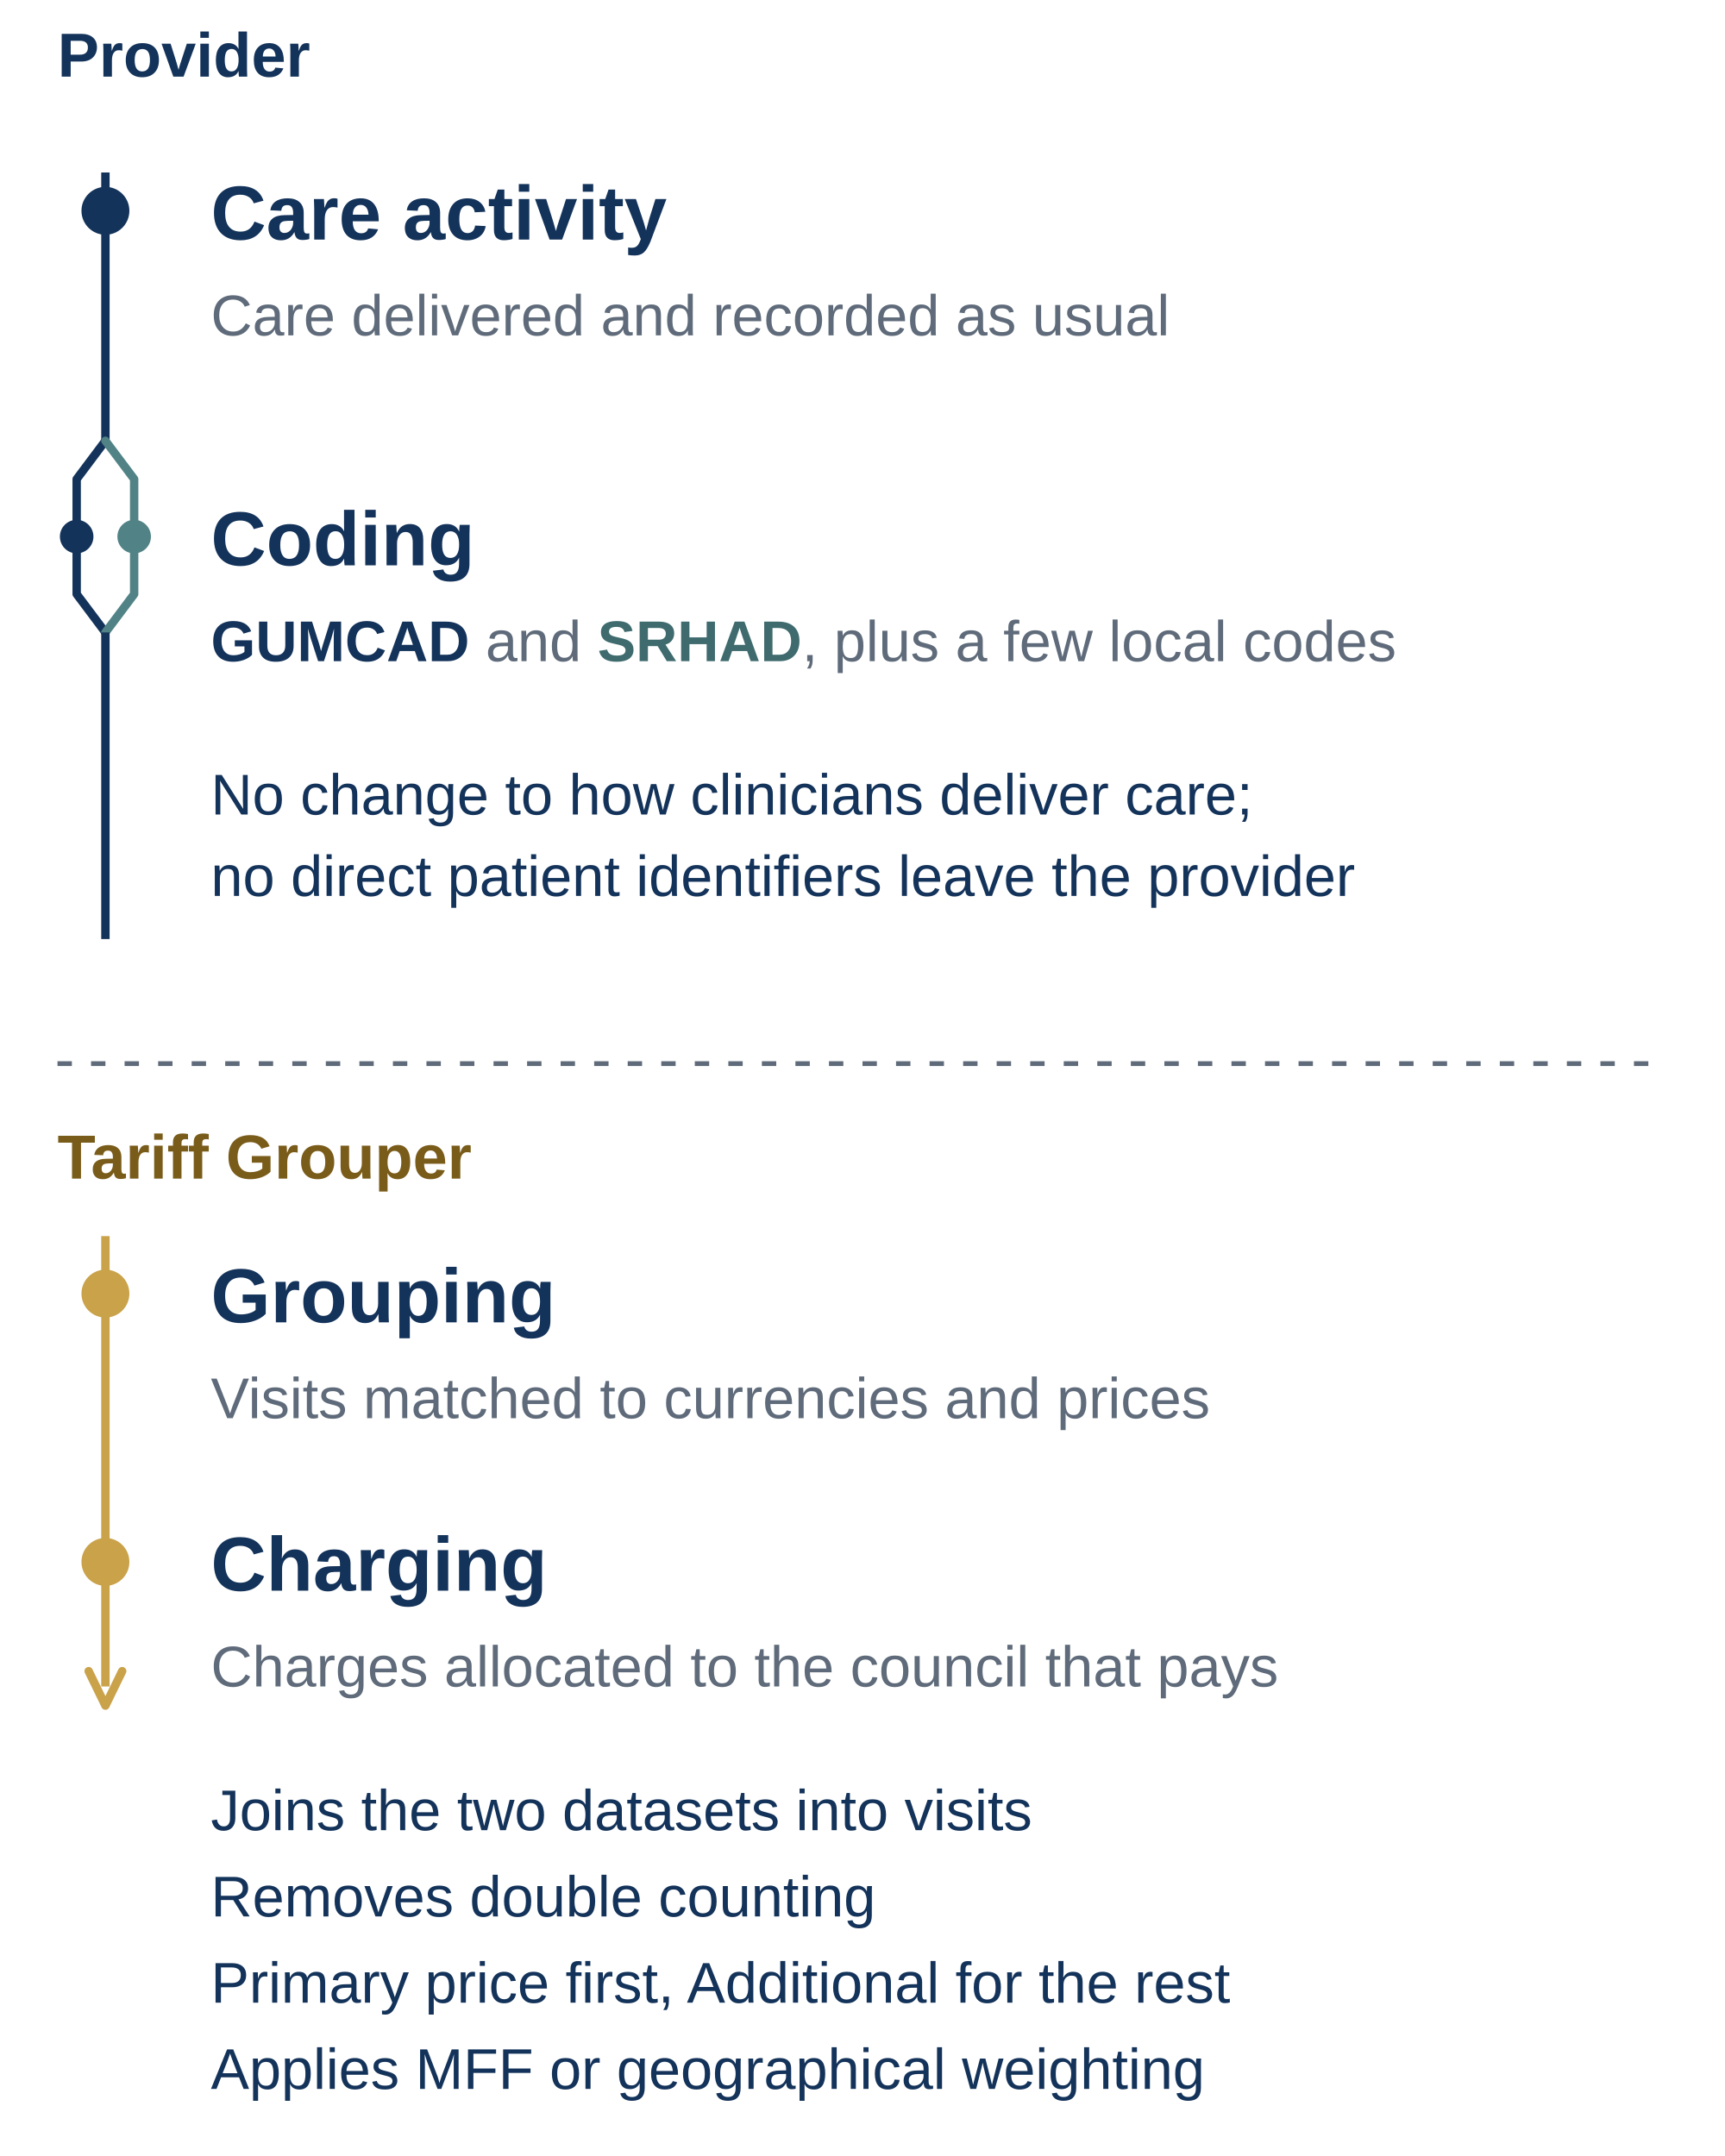
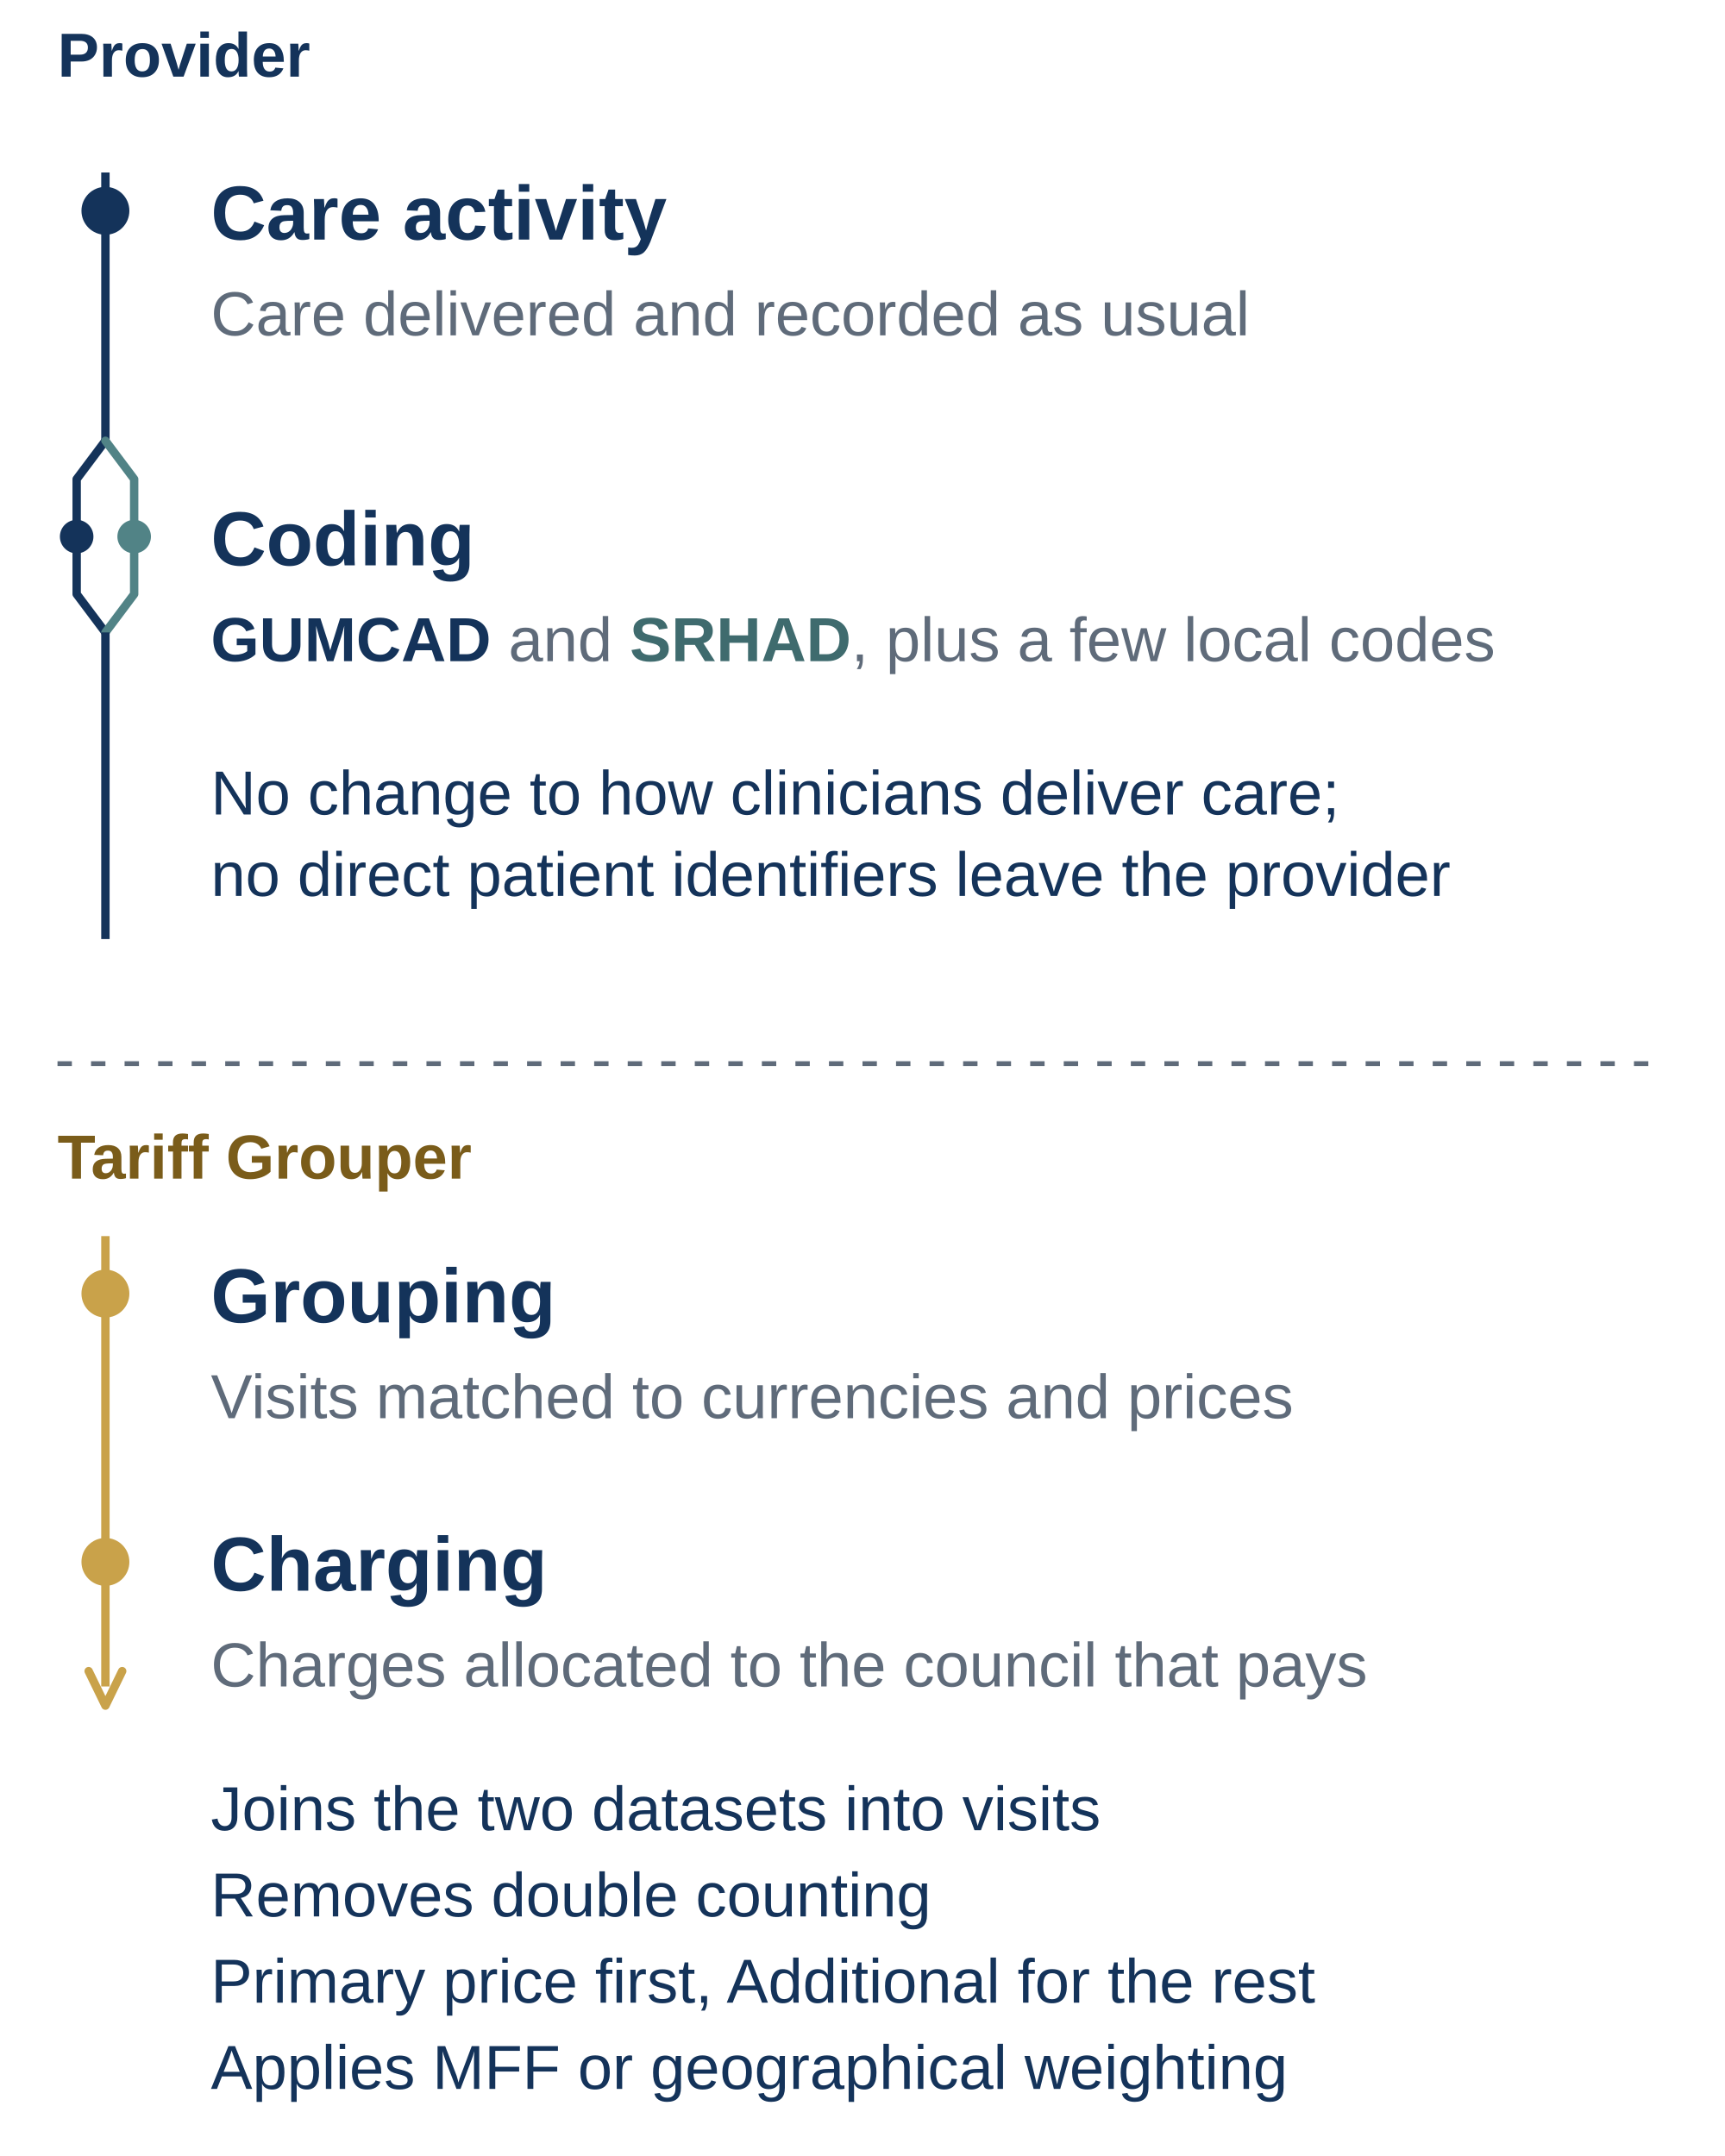
<svg xmlns="http://www.w3.org/2000/svg" viewBox="0 0 360 450" width="360" height="450" role="img" aria-label="Four steps from care to charging. The provider delivers and records care as usual and codes it in two returns, GUMCAD and SRHAD, plus a few local codes. The Tariff Grouper joins the two datasets into visits, matches them to currencies and prices, and allocates each charge to the council that pays." font-family="Arial, Helvetica, sans-serif">
  <rect width="360" height="450" fill="#ffffff" />
  <text x="12" y="16" font-size="13" font-weight="bold" fill="#14335a">Provider</text>
  <line x1="22" y1="36" x2="22" y2="92" stroke="#14335a" stroke-width="1.75" />
  <path d="M22 92 L16 100 L16 124 L22 132" fill="none" stroke="#14335a" stroke-width="1.75" stroke-linecap="round" stroke-linejoin="round" />
  <path d="M22 92 L28 100 L28 124 L22 132" fill="none" stroke="#518386" stroke-width="1.75" stroke-linecap="round" stroke-linejoin="round" />
  <line x1="22" y1="132" x2="22" y2="196" stroke="#14335a" stroke-width="1.75" />
  <circle cx="22" cy="44" r="5" fill="#14335a" />
  <text x="44" y="50" font-size="16" font-weight="bold" fill="#14335a">Care activity</text>
-   <text x="44" y="70" font-size="12" fill="#5f6b7a">Care delivered and recorded as usual</text>
+   <text x="44" y="70" font-size="13" fill="#5f6b7a">Care delivered and recorded as usual</text>
  <circle cx="16" cy="112" r="3.5" fill="#14335a" />
  <circle cx="28" cy="112" r="3.5" fill="#518386" />
  <text x="44" y="118" font-size="16" font-weight="bold" fill="#14335a">Coding</text>
-   <text x="44" y="138" font-size="12" fill="#5f6b7a">
+   <text x="44" y="138" font-size="13" fill="#5f6b7a">
    <tspan font-weight="bold" fill="#14335a">GUMCAD</tspan> and <tspan font-weight="bold" fill="#3f6b6e">SRHAD</tspan>, plus a few local codes</text>
-   <text x="44" y="170" font-size="12" fill="#14335a">No change to how clinicians deliver care;</text>
-   <text x="44" y="187" font-size="12" fill="#14335a">no direct patient identifiers leave the provider</text>
+   <text x="44" y="170" font-size="13" fill="#14335a">No change to how clinicians deliver care;</text>
+   <text x="44" y="187" font-size="13" fill="#14335a">no direct patient identifiers leave the provider</text>
  <line x1="12" y1="222" x2="348" y2="222" stroke="#5f6b7a" stroke-width="1" stroke-dasharray="3 4" />
  <text x="12" y="246" font-size="13" font-weight="bold" fill="#7a5c1a">Tariff Grouper</text>
  <line x1="22" y1="258" x2="22" y2="352" stroke="#c9a24a" stroke-width="1.75" />
  <path d="M18.5 348.8 L22 356 L25.5 348.8" fill="none" stroke="#c9a24a" stroke-width="1.75" stroke-linecap="round" stroke-linejoin="round" />
  <circle cx="22" cy="270" r="5" fill="#c9a24a" />
  <text x="44" y="276" font-size="16" font-weight="bold" fill="#14335a">Grouping</text>
-   <text x="44" y="296" font-size="12" fill="#5f6b7a">Visits matched to currencies and prices</text>
+   <text x="44" y="296" font-size="13" fill="#5f6b7a">Visits matched to currencies and prices</text>
  <circle cx="22" cy="326" r="5" fill="#c9a24a" />
  <text x="44" y="332" font-size="16" font-weight="bold" fill="#14335a">Charging</text>
-   <text x="44" y="352" font-size="12" fill="#5f6b7a">Charges allocated to the council that pays</text>
-   <text x="44" y="382" font-size="12" fill="#14335a">Joins the two datasets into visits</text>
-   <text x="44" y="400" font-size="12" fill="#14335a">Removes double counting</text>
-   <text x="44" y="418" font-size="12" fill="#14335a">Primary price first, Additional for the rest</text>
-   <text x="44" y="436" font-size="12" fill="#14335a">Applies MFF or geographical weighting</text>
+   <text x="44" y="352" font-size="13" fill="#5f6b7a">Charges allocated to the council that pays</text>
+   <text x="44" y="382" font-size="13" fill="#14335a">Joins the two datasets into visits</text>
+   <text x="44" y="400" font-size="13" fill="#14335a">Removes double counting</text>
+   <text x="44" y="418" font-size="13" fill="#14335a">Primary price first, Additional for the rest</text>
+   <text x="44" y="436" font-size="13" fill="#14335a">Applies MFF or geographical weighting</text>
</svg>
